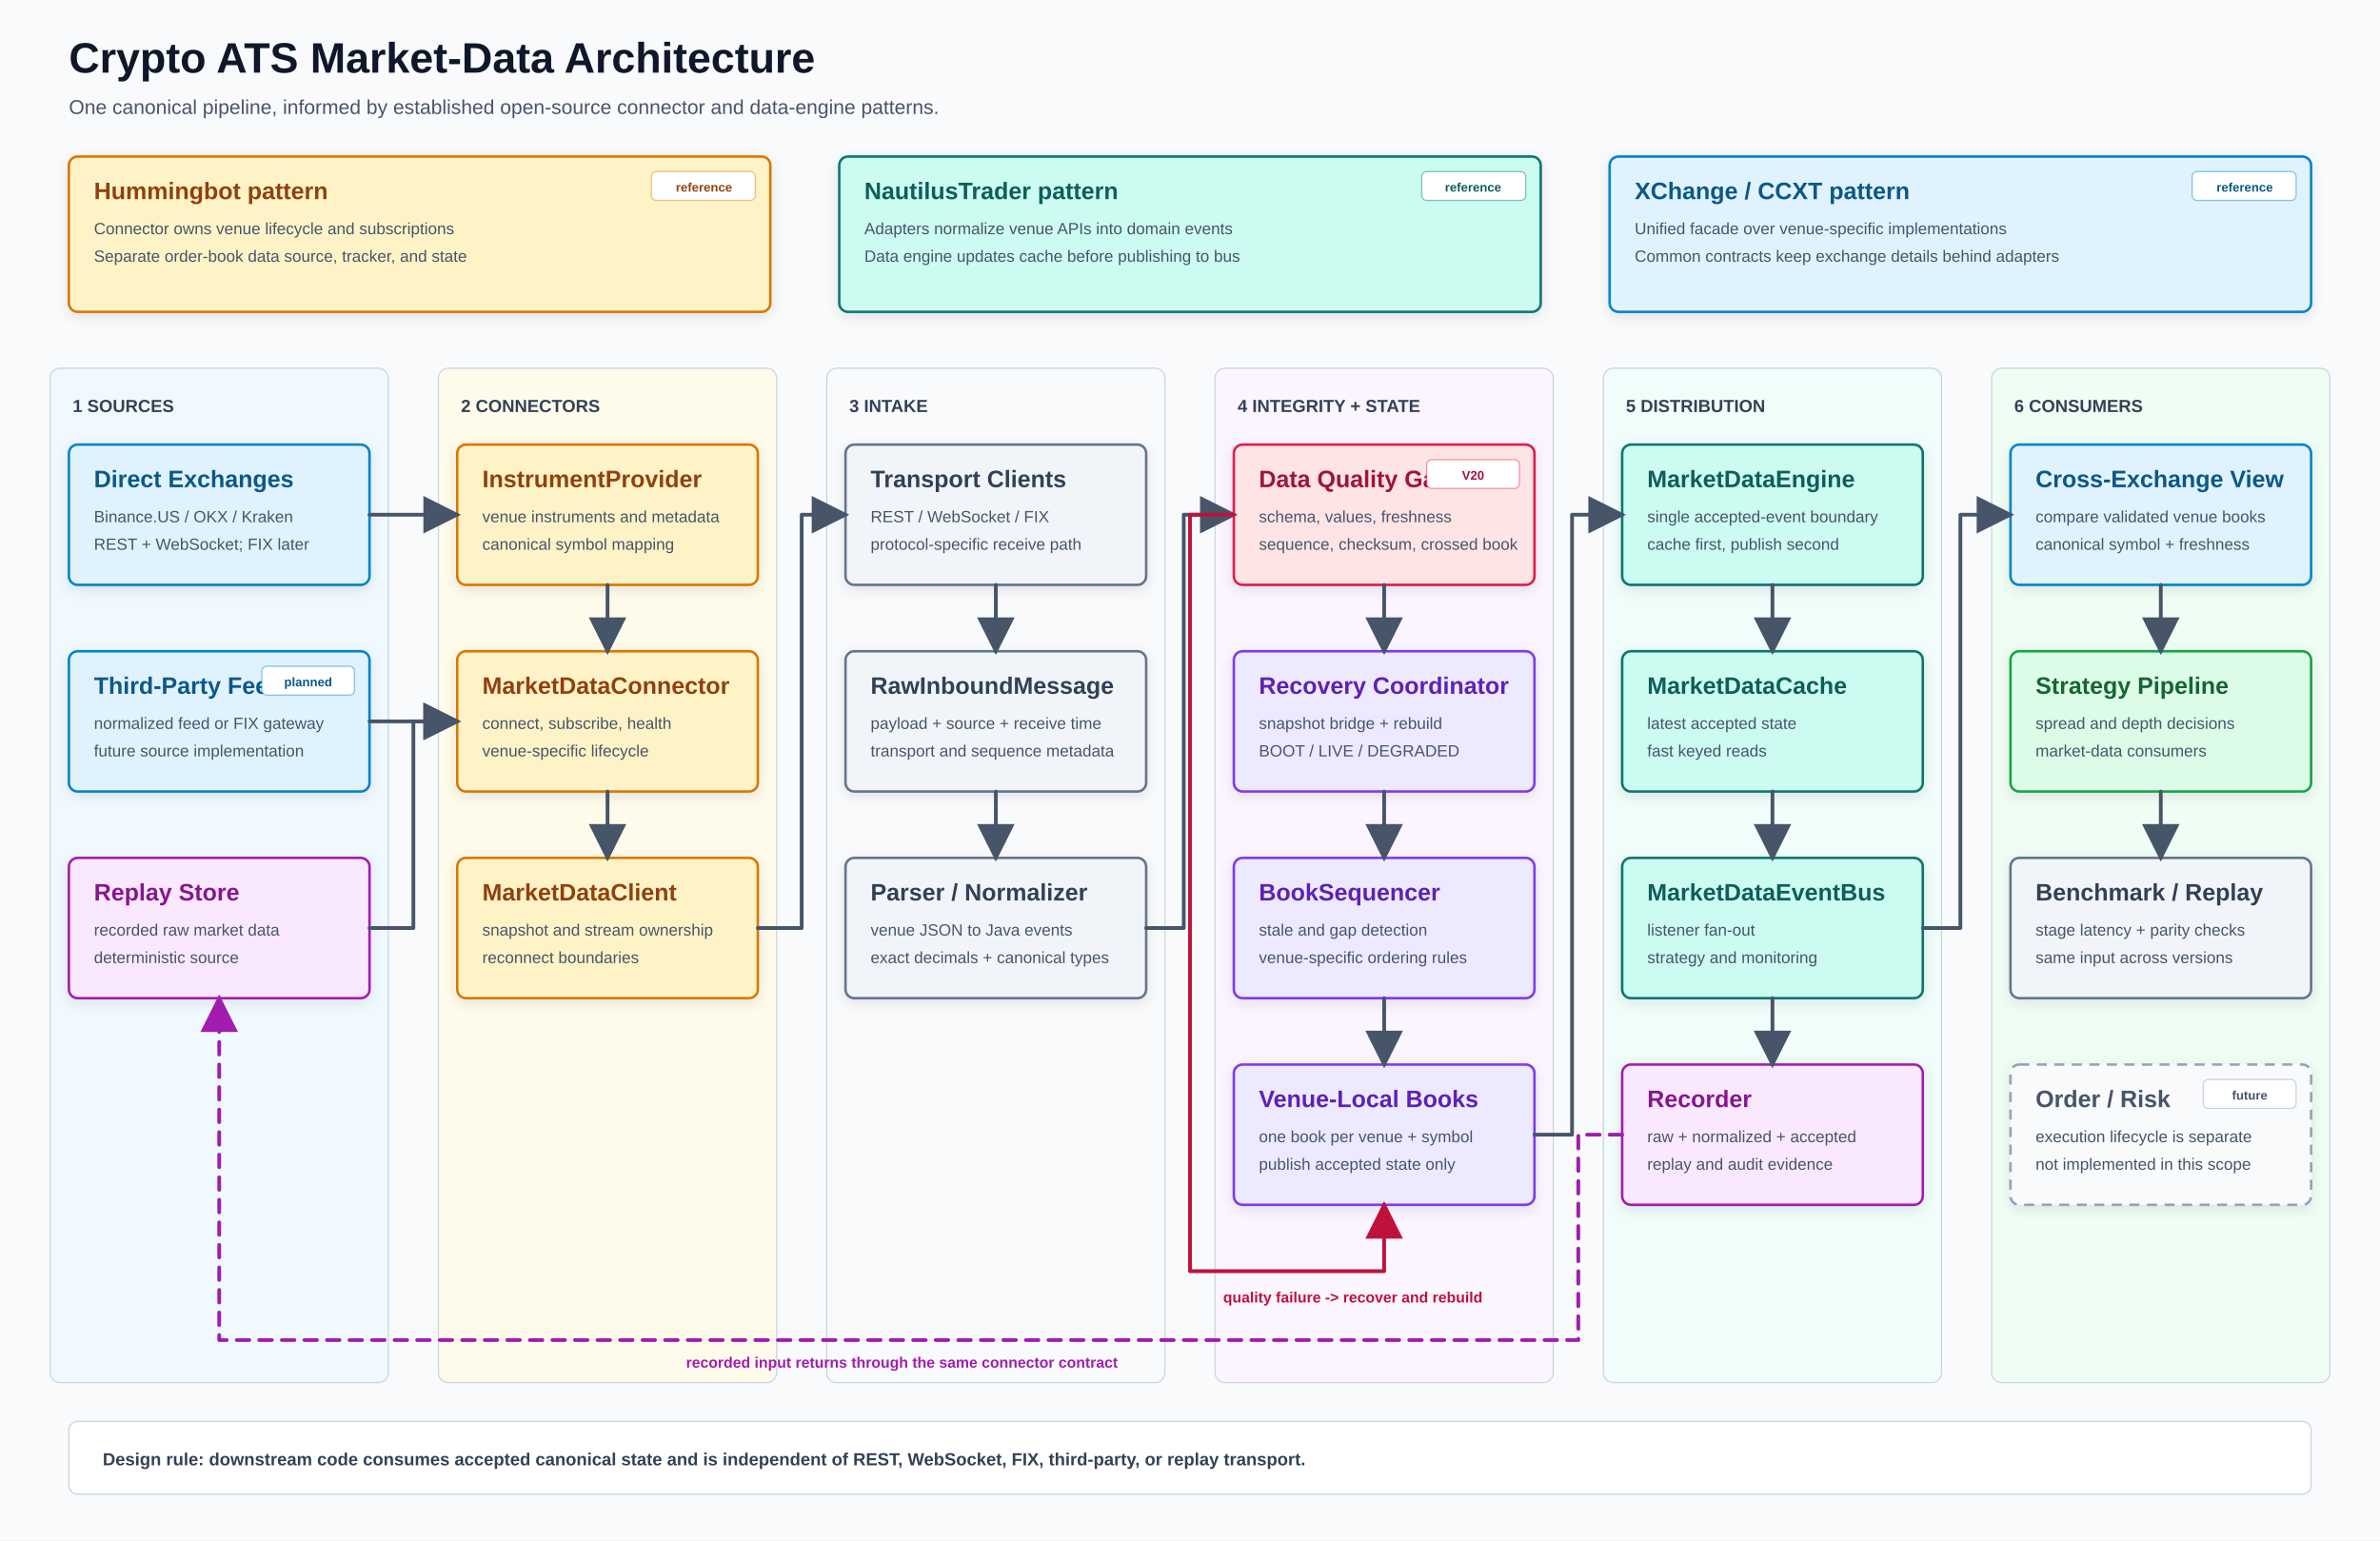
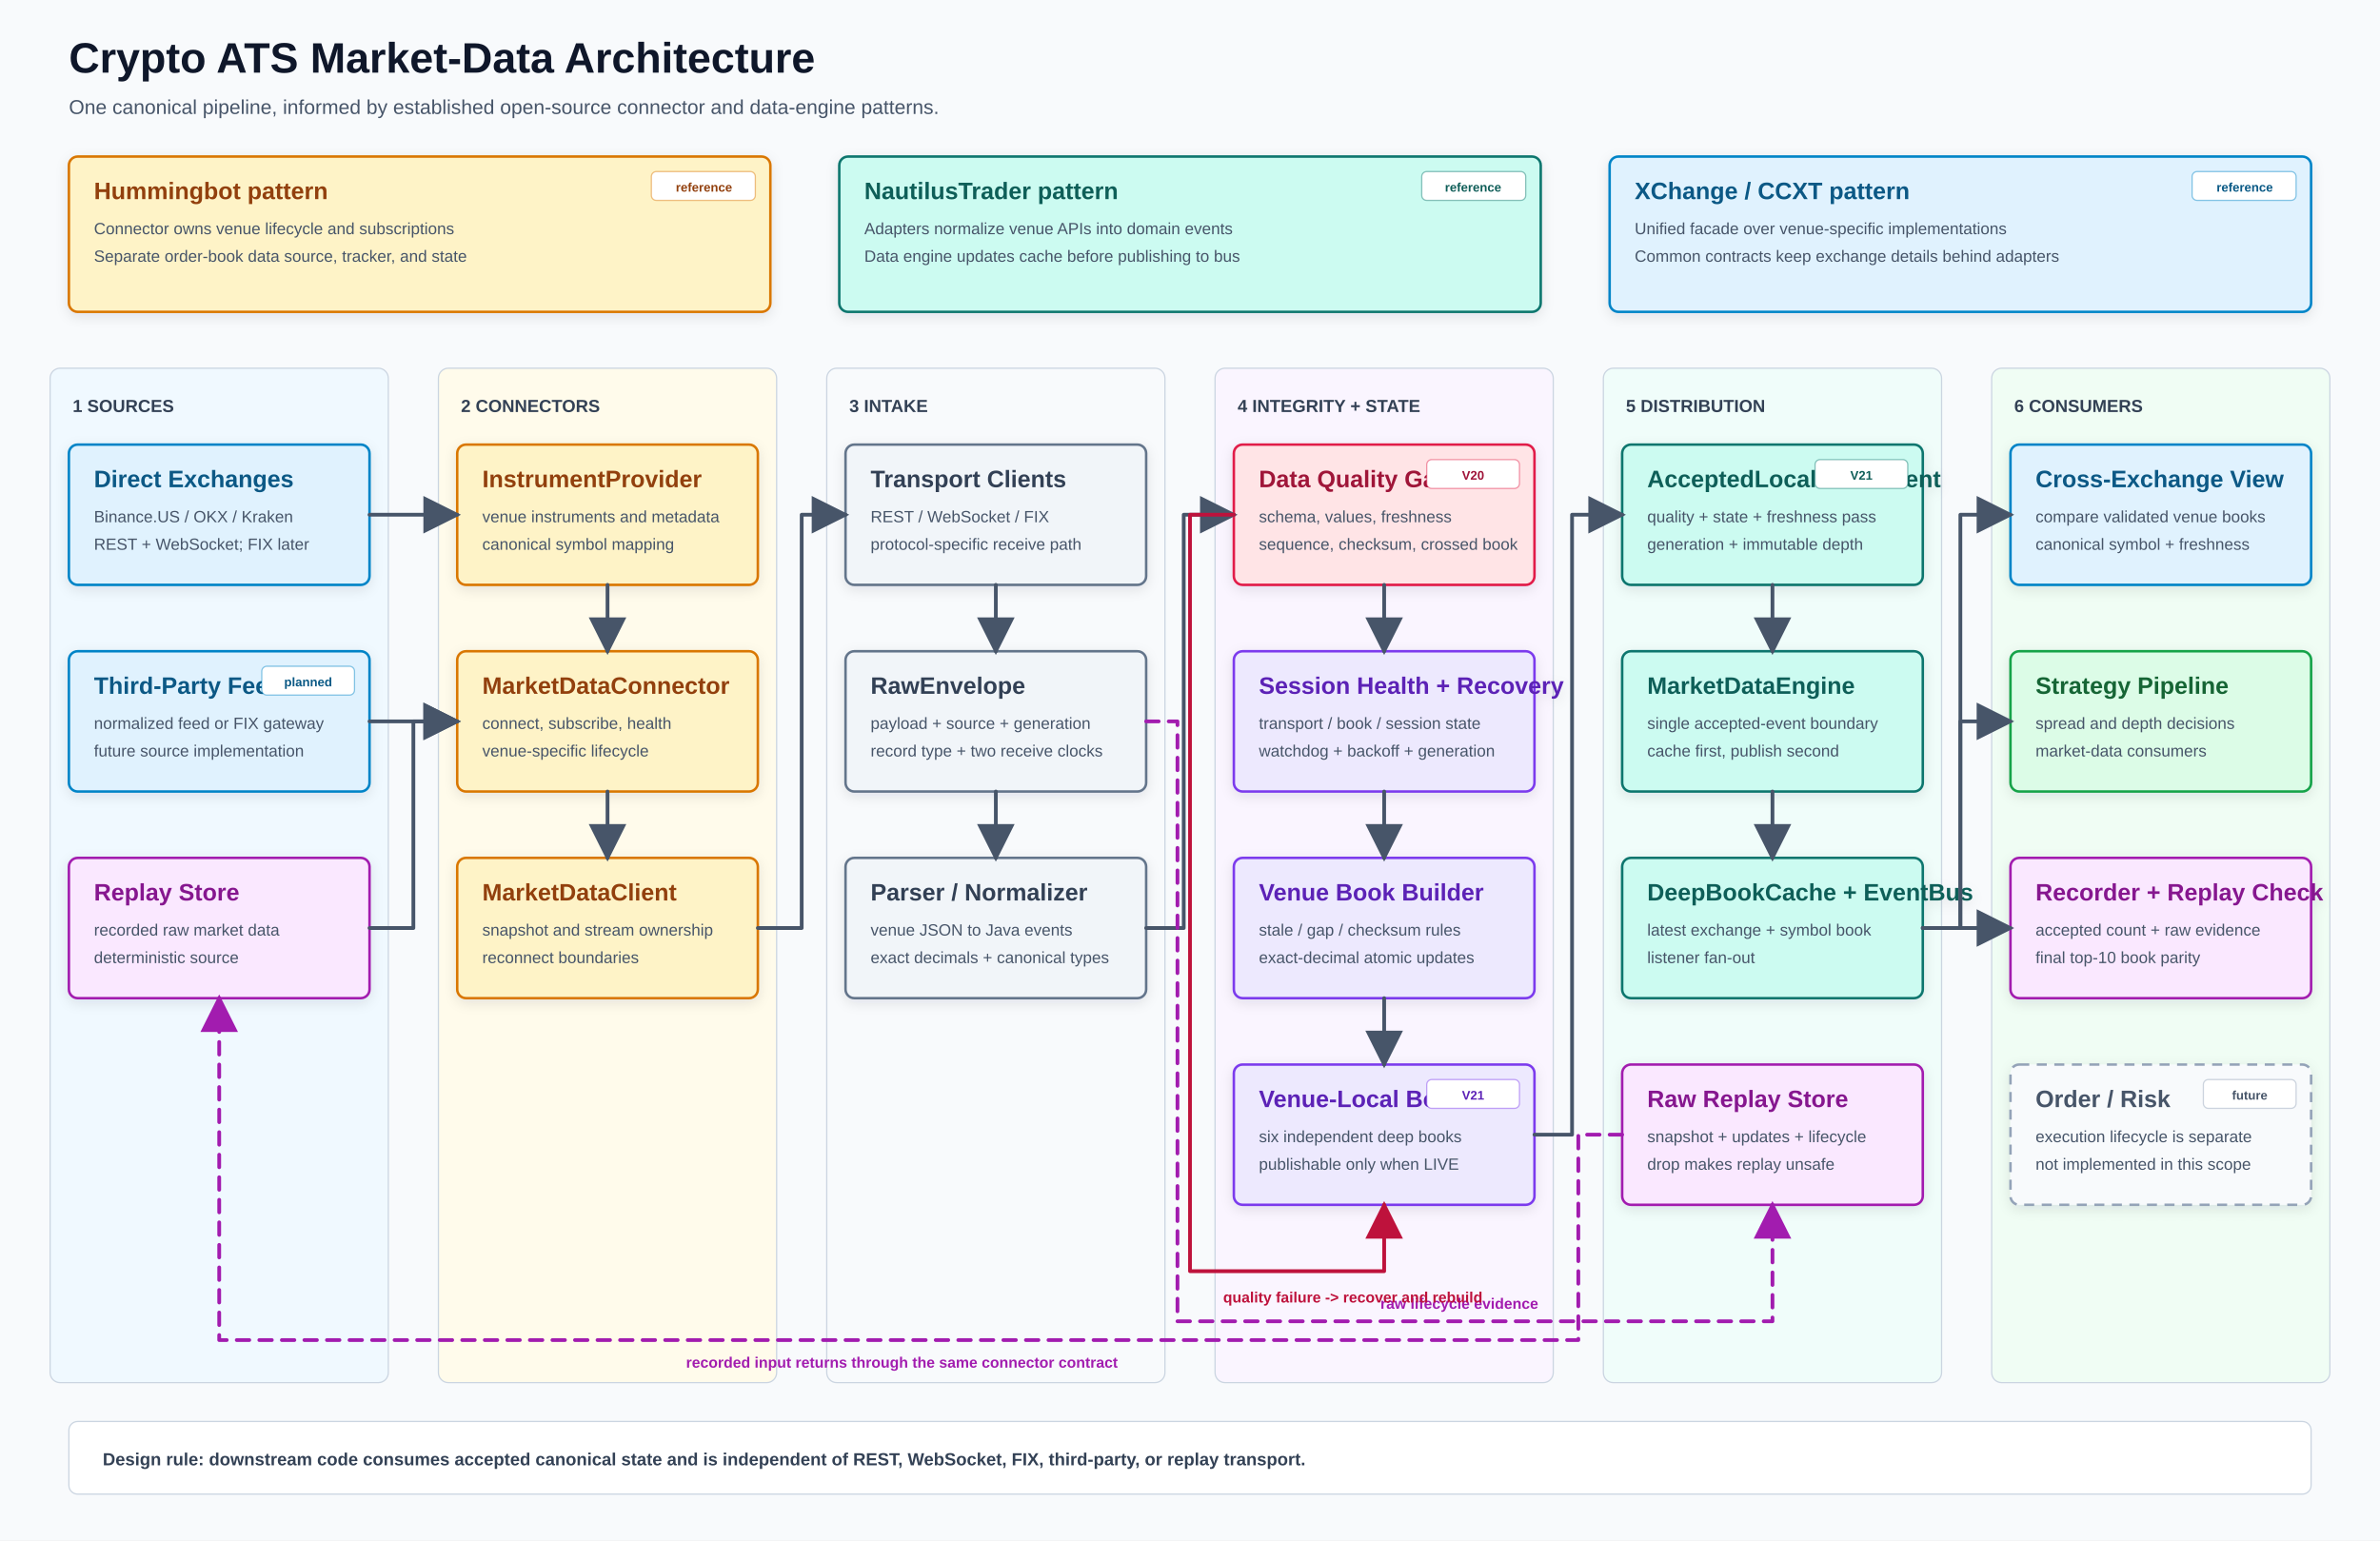
<svg xmlns="http://www.w3.org/2000/svg" width="1900" height="1230" viewBox="0 0 1900 1230" role="img" aria-labelledby="title desc">
  <defs>
    <marker id="arrow" markerWidth="12" markerHeight="12" refX="10" refY="6" orient="auto" markerUnits="strokeWidth">
      <path d="M1 1 L11 6 L1 11 Z" fill="#475569" />
    </marker>
    <marker id="failure-arrow" markerWidth="12" markerHeight="12" refX="10" refY="6" orient="auto" markerUnits="strokeWidth">
      <path d="M1 1 L11 6 L1 11 Z" fill="#be123c" />
    </marker>
    <marker id="replay-arrow" markerWidth="12" markerHeight="12" refX="10" refY="6" orient="auto" markerUnits="strokeWidth">
      <path d="M1 1 L11 6 L1 11 Z" fill="#a21caf" />
    </marker>
    <filter id="shadow" x="-15%" y="-15%" width="130%" height="140%">
      <feDropShadow dx="0" dy="3" stdDeviation="5" flood-color="#0f172a" flood-opacity="0.10" />
    </filter>
  </defs>
  <rect width="1900" height="1230" fill="#f8fafc" />
  <text x="55" y="58" font-family="Arial, sans-serif" font-size="34" font-weight="700" fill="#0f172a" text-anchor="start">Crypto ATS Market-Data Architecture</text>
  <text x="55" y="91" font-family="Arial, sans-serif" font-size="16" font-weight="400" fill="#475569" text-anchor="start">One canonical pipeline, informed by established open-source connector and data-engine patterns.</text>
  <g filter="url(#shadow)">
    <rect x="55" y="125" width="560" height="124" rx="7" fill="#fef3c7" stroke="#d97706" stroke-width="2" />
    <text x="75" y="159" font-family="Arial, sans-serif" font-size="19" font-weight="700" fill="#92400e" text-anchor="start">Hummingbot pattern</text>
    <text x="75" y="187" font-family="Arial, sans-serif" font-size="13" font-weight="400" fill="#475569" text-anchor="start">Connector owns venue lifecycle and subscriptions</text>
    <text x="75" y="209" font-family="Arial, sans-serif" font-size="13" font-weight="400" fill="#475569" text-anchor="start">Separate order-book data source, tracker, and state</text>
    <rect x="520" y="137" width="83" height="23" rx="4" fill="#ffffff" stroke="#d97706" stroke-opacity="0.45" />
    <text x="562" y="153" font-family="Arial, sans-serif" font-size="10" font-weight="700" fill="#92400e" text-anchor="middle">reference</text>
  </g>
  <g filter="url(#shadow)">
    <rect x="670" y="125" width="560" height="124" rx="7" fill="#ccfbf1" stroke="#0f766e" stroke-width="2" />
    <text x="690" y="159" font-family="Arial, sans-serif" font-size="19" font-weight="700" fill="#115e59" text-anchor="start">NautilusTrader pattern</text>
    <text x="690" y="187" font-family="Arial, sans-serif" font-size="13" font-weight="400" fill="#475569" text-anchor="start">Adapters normalize venue APIs into domain events</text>
    <text x="690" y="209" font-family="Arial, sans-serif" font-size="13" font-weight="400" fill="#475569" text-anchor="start">Data engine updates cache before publishing to bus</text>
    <rect x="1135" y="137" width="83" height="23" rx="4" fill="#ffffff" stroke="#0f766e" stroke-opacity="0.45" />
    <text x="1176" y="153" font-family="Arial, sans-serif" font-size="10" font-weight="700" fill="#115e59" text-anchor="middle">reference</text>
  </g>
  <g filter="url(#shadow)">
    <rect x="1285" y="125" width="560" height="124" rx="7" fill="#e0f2fe" stroke="#0284c7" stroke-width="2" />
    <text x="1305" y="159" font-family="Arial, sans-serif" font-size="19" font-weight="700" fill="#075985" text-anchor="start">XChange / CCXT pattern</text>
    <text x="1305" y="187" font-family="Arial, sans-serif" font-size="13" font-weight="400" fill="#475569" text-anchor="start">Unified facade over venue-specific implementations</text>
    <text x="1305" y="209" font-family="Arial, sans-serif" font-size="13" font-weight="400" fill="#475569" text-anchor="start">Common contracts keep exchange details behind adapters</text>
    <rect x="1750" y="137" width="83" height="23" rx="4" fill="#ffffff" stroke="#0284c7" stroke-opacity="0.45" />
    <text x="1792" y="153" font-family="Arial, sans-serif" font-size="10" font-weight="700" fill="#075985" text-anchor="middle">reference</text>
  </g>
  <rect x="40" y="294" width="270" height="810" rx="8" fill="#f0f9ff" stroke="#cbd5e1" />
  <text x="58" y="329" font-family="Arial, sans-serif" font-size="14" font-weight="700" fill="#334155" text-anchor="start">1  SOURCES</text>
  <rect x="350" y="294" width="270" height="810" rx="8" fill="#fffbeb" stroke="#cbd5e1" />
  <text x="368" y="329" font-family="Arial, sans-serif" font-size="14" font-weight="700" fill="#334155" text-anchor="start">2  CONNECTORS</text>
  <rect x="660" y="294" width="270" height="810" rx="8" fill="#f8fafc" stroke="#cbd5e1" />
  <text x="678" y="329" font-family="Arial, sans-serif" font-size="14" font-weight="700" fill="#334155" text-anchor="start">3  INTAKE</text>
  <rect x="970" y="294" width="270" height="810" rx="8" fill="#faf5ff" stroke="#cbd5e1" />
  <text x="988" y="329" font-family="Arial, sans-serif" font-size="14" font-weight="700" fill="#334155" text-anchor="start">4  INTEGRITY + STATE</text>
  <rect x="1280" y="294" width="270" height="810" rx="8" fill="#f0fdfa" stroke="#cbd5e1" />
  <text x="1298" y="329" font-family="Arial, sans-serif" font-size="14" font-weight="700" fill="#334155" text-anchor="start">5  DISTRIBUTION</text>
  <rect x="1590" y="294" width="270" height="810" rx="8" fill="#f0fdf4" stroke="#cbd5e1" />
  <text x="1608" y="329" font-family="Arial, sans-serif" font-size="14" font-weight="700" fill="#334155" text-anchor="start">6  CONSUMERS</text>
  <g filter="url(#shadow)">
    <rect x="55" y="355" width="240" height="112" rx="7" fill="#e0f2fe" stroke="#0284c7" stroke-width="2" />
    <text x="75" y="389" font-family="Arial, sans-serif" font-size="19" font-weight="700" fill="#075985" text-anchor="start">Direct Exchanges</text>
    <text x="75" y="417" font-family="Arial, sans-serif" font-size="13" font-weight="400" fill="#475569" text-anchor="start">Binance.US / OKX / Kraken</text>
    <text x="75" y="439" font-family="Arial, sans-serif" font-size="13" font-weight="400" fill="#475569" text-anchor="start">REST + WebSocket; FIX later</text>
  </g>
  <g filter="url(#shadow)">
    <rect x="55" y="520" width="240" height="112" rx="7" fill="#e0f2fe" stroke="#0284c7" stroke-width="2" />
    <text x="75" y="554" font-family="Arial, sans-serif" font-size="19" font-weight="700" fill="#075985" text-anchor="start">Third-Party Feeds</text>
    <text x="75" y="582" font-family="Arial, sans-serif" font-size="13" font-weight="400" fill="#475569" text-anchor="start">normalized feed or FIX gateway</text>
    <text x="75" y="604" font-family="Arial, sans-serif" font-size="13" font-weight="400" fill="#475569" text-anchor="start">future source implementation</text>
    <rect x="209" y="532" width="74" height="23" rx="4" fill="#ffffff" stroke="#0284c7" stroke-opacity="0.45" />
    <text x="246" y="548" font-family="Arial, sans-serif" font-size="10" font-weight="700" fill="#075985" text-anchor="middle">planned</text>
  </g>
  <g filter="url(#shadow)">
    <rect x="55" y="685" width="240" height="112" rx="7" fill="#fae8ff" stroke="#a21caf" stroke-width="2" />
    <text x="75" y="719" font-family="Arial, sans-serif" font-size="19" font-weight="700" fill="#86198f" text-anchor="start">Replay Store</text>
    <text x="75" y="747" font-family="Arial, sans-serif" font-size="13" font-weight="400" fill="#475569" text-anchor="start">recorded raw market data</text>
    <text x="75" y="769" font-family="Arial, sans-serif" font-size="13" font-weight="400" fill="#475569" text-anchor="start">deterministic source</text>
  </g>
  <g filter="url(#shadow)">
    <rect x="365" y="355" width="240" height="112" rx="7" fill="#fef3c7" stroke="#d97706" stroke-width="2" />
    <text x="385" y="389" font-family="Arial, sans-serif" font-size="19" font-weight="700" fill="#92400e" text-anchor="start">InstrumentProvider</text>
    <text x="385" y="417" font-family="Arial, sans-serif" font-size="13" font-weight="400" fill="#475569" text-anchor="start">venue instruments and metadata</text>
    <text x="385" y="439" font-family="Arial, sans-serif" font-size="13" font-weight="400" fill="#475569" text-anchor="start">canonical symbol mapping</text>
  </g>
  <g filter="url(#shadow)">
    <rect x="365" y="520" width="240" height="112" rx="7" fill="#fef3c7" stroke="#d97706" stroke-width="2" />
    <text x="385" y="554" font-family="Arial, sans-serif" font-size="19" font-weight="700" fill="#92400e" text-anchor="start">MarketDataConnector</text>
    <text x="385" y="582" font-family="Arial, sans-serif" font-size="13" font-weight="400" fill="#475569" text-anchor="start">connect, subscribe, health</text>
    <text x="385" y="604" font-family="Arial, sans-serif" font-size="13" font-weight="400" fill="#475569" text-anchor="start">venue-specific lifecycle</text>
  </g>
  <g filter="url(#shadow)">
    <rect x="365" y="685" width="240" height="112" rx="7" fill="#fef3c7" stroke="#d97706" stroke-width="2" />
    <text x="385" y="719" font-family="Arial, sans-serif" font-size="19" font-weight="700" fill="#92400e" text-anchor="start">MarketDataClient</text>
    <text x="385" y="747" font-family="Arial, sans-serif" font-size="13" font-weight="400" fill="#475569" text-anchor="start">snapshot and stream ownership</text>
    <text x="385" y="769" font-family="Arial, sans-serif" font-size="13" font-weight="400" fill="#475569" text-anchor="start">reconnect boundaries</text>
  </g>
  <g filter="url(#shadow)">
    <rect x="675" y="355" width="240" height="112" rx="7" fill="#f1f5f9" stroke="#64748b" stroke-width="2" />
    <text x="695" y="389" font-family="Arial, sans-serif" font-size="19" font-weight="700" fill="#334155" text-anchor="start">Transport Clients</text>
    <text x="695" y="417" font-family="Arial, sans-serif" font-size="13" font-weight="400" fill="#475569" text-anchor="start">REST / WebSocket / FIX</text>
    <text x="695" y="439" font-family="Arial, sans-serif" font-size="13" font-weight="400" fill="#475569" text-anchor="start">protocol-specific receive path</text>
  </g>
  <g filter="url(#shadow)">
    <rect x="675" y="520" width="240" height="112" rx="7" fill="#f1f5f9" stroke="#64748b" stroke-width="2" />
-     <text x="695" y="554" font-family="Arial, sans-serif" font-size="19" font-weight="700" fill="#334155" text-anchor="start">RawInboundMessage</text>
-     <text x="695" y="582" font-family="Arial, sans-serif" font-size="13" font-weight="400" fill="#475569" text-anchor="start">payload + source + receive time</text>
-     <text x="695" y="604" font-family="Arial, sans-serif" font-size="13" font-weight="400" fill="#475569" text-anchor="start">transport and sequence metadata</text>
+     <text x="695" y="554" font-family="Arial, sans-serif" font-size="19" font-weight="700" fill="#334155" text-anchor="start">RawEnvelope</text>
+     <text x="695" y="582" font-family="Arial, sans-serif" font-size="13" font-weight="400" fill="#475569" text-anchor="start">payload + source + generation</text>
+     <text x="695" y="604" font-family="Arial, sans-serif" font-size="13" font-weight="400" fill="#475569" text-anchor="start">record type + two receive clocks</text>
  </g>
  <g filter="url(#shadow)">
    <rect x="675" y="685" width="240" height="112" rx="7" fill="#f1f5f9" stroke="#64748b" stroke-width="2" />
    <text x="695" y="719" font-family="Arial, sans-serif" font-size="19" font-weight="700" fill="#334155" text-anchor="start">Parser / Normalizer</text>
    <text x="695" y="747" font-family="Arial, sans-serif" font-size="13" font-weight="400" fill="#475569" text-anchor="start">venue JSON to Java events</text>
    <text x="695" y="769" font-family="Arial, sans-serif" font-size="13" font-weight="400" fill="#475569" text-anchor="start">exact decimals + canonical types</text>
  </g>
  <g filter="url(#shadow)">
    <rect x="985" y="355" width="240" height="112" rx="7" fill="#ffe4e6" stroke="#e11d48" stroke-width="2" />
    <text x="1005" y="389" font-family="Arial, sans-serif" font-size="19" font-weight="700" fill="#9f1239" text-anchor="start">Data Quality Gate</text>
    <text x="1005" y="417" font-family="Arial, sans-serif" font-size="13" font-weight="400" fill="#475569" text-anchor="start">schema, values, freshness</text>
    <text x="1005" y="439" font-family="Arial, sans-serif" font-size="13" font-weight="400" fill="#475569" text-anchor="start">sequence, checksum, crossed book</text>
    <rect x="1139" y="367" width="74" height="23" rx="4" fill="#ffffff" stroke="#e11d48" stroke-opacity="0.45" />
    <text x="1176" y="383" font-family="Arial, sans-serif" font-size="10" font-weight="700" fill="#9f1239" text-anchor="middle">V20</text>
  </g>
  <g filter="url(#shadow)">
    <rect x="985" y="520" width="240" height="112" rx="7" fill="#ede9fe" stroke="#7c3aed" stroke-width="2" />
-     <text x="1005" y="554" font-family="Arial, sans-serif" font-size="19" font-weight="700" fill="#5b21b6" text-anchor="start">Recovery Coordinator</text>
-     <text x="1005" y="582" font-family="Arial, sans-serif" font-size="13" font-weight="400" fill="#475569" text-anchor="start">snapshot bridge + rebuild</text>
-     <text x="1005" y="604" font-family="Arial, sans-serif" font-size="13" font-weight="400" fill="#475569" text-anchor="start">BOOT / LIVE / DEGRADED</text>
+     <text x="1005" y="554" font-family="Arial, sans-serif" font-size="19" font-weight="700" fill="#5b21b6" text-anchor="start">Session Health + Recovery</text>
+     <text x="1005" y="582" font-family="Arial, sans-serif" font-size="13" font-weight="400" fill="#475569" text-anchor="start">transport / book / session state</text>
+     <text x="1005" y="604" font-family="Arial, sans-serif" font-size="13" font-weight="400" fill="#475569" text-anchor="start">watchdog + backoff + generation</text>
  </g>
  <g filter="url(#shadow)">
    <rect x="985" y="685" width="240" height="112" rx="7" fill="#ede9fe" stroke="#7c3aed" stroke-width="2" />
-     <text x="1005" y="719" font-family="Arial, sans-serif" font-size="19" font-weight="700" fill="#5b21b6" text-anchor="start">BookSequencer</text>
-     <text x="1005" y="747" font-family="Arial, sans-serif" font-size="13" font-weight="400" fill="#475569" text-anchor="start">stale and gap detection</text>
-     <text x="1005" y="769" font-family="Arial, sans-serif" font-size="13" font-weight="400" fill="#475569" text-anchor="start">venue-specific ordering rules</text>
+     <text x="1005" y="719" font-family="Arial, sans-serif" font-size="19" font-weight="700" fill="#5b21b6" text-anchor="start">Venue Book Builder</text>
+     <text x="1005" y="747" font-family="Arial, sans-serif" font-size="13" font-weight="400" fill="#475569" text-anchor="start">stale / gap / checksum rules</text>
+     <text x="1005" y="769" font-family="Arial, sans-serif" font-size="13" font-weight="400" fill="#475569" text-anchor="start">exact-decimal atomic updates</text>
  </g>
  <g filter="url(#shadow)">
    <rect x="985" y="850" width="240" height="112" rx="7" fill="#ede9fe" stroke="#7c3aed" stroke-width="2" />
    <text x="1005" y="884" font-family="Arial, sans-serif" font-size="19" font-weight="700" fill="#5b21b6" text-anchor="start">Venue-Local Books</text>
-     <text x="1005" y="912" font-family="Arial, sans-serif" font-size="13" font-weight="400" fill="#475569" text-anchor="start">one book per venue + symbol</text>
-     <text x="1005" y="934" font-family="Arial, sans-serif" font-size="13" font-weight="400" fill="#475569" text-anchor="start">publish accepted state only</text>
+     <text x="1005" y="912" font-family="Arial, sans-serif" font-size="13" font-weight="400" fill="#475569" text-anchor="start">six independent deep books</text>
+     <text x="1005" y="934" font-family="Arial, sans-serif" font-size="13" font-weight="400" fill="#475569" text-anchor="start">publishable only when LIVE</text>
+     <rect x="1139" y="862" width="74" height="23" rx="4" fill="#ffffff" stroke="#7c3aed" stroke-opacity="0.45" />
+     <text x="1176" y="878" font-family="Arial, sans-serif" font-size="10" font-weight="700" fill="#5b21b6" text-anchor="middle">V21</text>
  </g>
  <g filter="url(#shadow)">
    <rect x="1295" y="355" width="240" height="112" rx="7" fill="#ccfbf1" stroke="#0f766e" stroke-width="2" />
-     <text x="1315" y="389" font-family="Arial, sans-serif" font-size="19" font-weight="700" fill="#115e59" text-anchor="start">MarketDataEngine</text>
-     <text x="1315" y="417" font-family="Arial, sans-serif" font-size="13" font-weight="400" fill="#475569" text-anchor="start">single accepted-event boundary</text>
-     <text x="1315" y="439" font-family="Arial, sans-serif" font-size="13" font-weight="400" fill="#475569" text-anchor="start">cache first, publish second</text>
+     <text x="1315" y="389" font-family="Arial, sans-serif" font-size="19" font-weight="700" fill="#115e59" text-anchor="start">AcceptedLocalBookEvent</text>
+     <text x="1315" y="417" font-family="Arial, sans-serif" font-size="13" font-weight="400" fill="#475569" text-anchor="start">quality + state + freshness pass</text>
+     <text x="1315" y="439" font-family="Arial, sans-serif" font-size="13" font-weight="400" fill="#475569" text-anchor="start">generation + immutable depth</text>
+     <rect x="1449" y="367" width="74" height="23" rx="4" fill="#ffffff" stroke="#0f766e" stroke-opacity="0.45" />
+     <text x="1486" y="383" font-family="Arial, sans-serif" font-size="10" font-weight="700" fill="#115e59" text-anchor="middle">V21</text>
  </g>
  <g filter="url(#shadow)">
    <rect x="1295" y="520" width="240" height="112" rx="7" fill="#ccfbf1" stroke="#0f766e" stroke-width="2" />
-     <text x="1315" y="554" font-family="Arial, sans-serif" font-size="19" font-weight="700" fill="#115e59" text-anchor="start">MarketDataCache</text>
-     <text x="1315" y="582" font-family="Arial, sans-serif" font-size="13" font-weight="400" fill="#475569" text-anchor="start">latest accepted state</text>
-     <text x="1315" y="604" font-family="Arial, sans-serif" font-size="13" font-weight="400" fill="#475569" text-anchor="start">fast keyed reads</text>
+     <text x="1315" y="554" font-family="Arial, sans-serif" font-size="19" font-weight="700" fill="#115e59" text-anchor="start">MarketDataEngine</text>
+     <text x="1315" y="582" font-family="Arial, sans-serif" font-size="13" font-weight="400" fill="#475569" text-anchor="start">single accepted-event boundary</text>
+     <text x="1315" y="604" font-family="Arial, sans-serif" font-size="13" font-weight="400" fill="#475569" text-anchor="start">cache first, publish second</text>
  </g>
  <g filter="url(#shadow)">
    <rect x="1295" y="685" width="240" height="112" rx="7" fill="#ccfbf1" stroke="#0f766e" stroke-width="2" />
-     <text x="1315" y="719" font-family="Arial, sans-serif" font-size="19" font-weight="700" fill="#115e59" text-anchor="start">MarketDataEventBus</text>
-     <text x="1315" y="747" font-family="Arial, sans-serif" font-size="13" font-weight="400" fill="#475569" text-anchor="start">listener fan-out</text>
-     <text x="1315" y="769" font-family="Arial, sans-serif" font-size="13" font-weight="400" fill="#475569" text-anchor="start">strategy and monitoring</text>
+     <text x="1315" y="719" font-family="Arial, sans-serif" font-size="19" font-weight="700" fill="#115e59" text-anchor="start">DeepBookCache + EventBus</text>
+     <text x="1315" y="747" font-family="Arial, sans-serif" font-size="13" font-weight="400" fill="#475569" text-anchor="start">latest exchange + symbol book</text>
+     <text x="1315" y="769" font-family="Arial, sans-serif" font-size="13" font-weight="400" fill="#475569" text-anchor="start">listener fan-out</text>
  </g>
  <g filter="url(#shadow)">
    <rect x="1295" y="850" width="240" height="112" rx="7" fill="#fae8ff" stroke="#a21caf" stroke-width="2" />
-     <text x="1315" y="884" font-family="Arial, sans-serif" font-size="19" font-weight="700" fill="#86198f" text-anchor="start">Recorder</text>
-     <text x="1315" y="912" font-family="Arial, sans-serif" font-size="13" font-weight="400" fill="#475569" text-anchor="start">raw + normalized + accepted</text>
-     <text x="1315" y="934" font-family="Arial, sans-serif" font-size="13" font-weight="400" fill="#475569" text-anchor="start">replay and audit evidence</text>
+     <text x="1315" y="884" font-family="Arial, sans-serif" font-size="19" font-weight="700" fill="#86198f" text-anchor="start">Raw Replay Store</text>
+     <text x="1315" y="912" font-family="Arial, sans-serif" font-size="13" font-weight="400" fill="#475569" text-anchor="start">snapshot + updates + lifecycle</text>
+     <text x="1315" y="934" font-family="Arial, sans-serif" font-size="13" font-weight="400" fill="#475569" text-anchor="start">drop makes replay unsafe</text>
  </g>
  <g filter="url(#shadow)">
    <rect x="1605" y="355" width="240" height="112" rx="7" fill="#e0f2fe" stroke="#0284c7" stroke-width="2" />
    <text x="1625" y="389" font-family="Arial, sans-serif" font-size="19" font-weight="700" fill="#075985" text-anchor="start">Cross-Exchange View</text>
    <text x="1625" y="417" font-family="Arial, sans-serif" font-size="13" font-weight="400" fill="#475569" text-anchor="start">compare validated venue books</text>
    <text x="1625" y="439" font-family="Arial, sans-serif" font-size="13" font-weight="400" fill="#475569" text-anchor="start">canonical symbol + freshness</text>
  </g>
  <g filter="url(#shadow)">
    <rect x="1605" y="520" width="240" height="112" rx="7" fill="#dcfce7" stroke="#16a34a" stroke-width="2" />
    <text x="1625" y="554" font-family="Arial, sans-serif" font-size="19" font-weight="700" fill="#166534" text-anchor="start">Strategy Pipeline</text>
    <text x="1625" y="582" font-family="Arial, sans-serif" font-size="13" font-weight="400" fill="#475569" text-anchor="start">spread and depth decisions</text>
    <text x="1625" y="604" font-family="Arial, sans-serif" font-size="13" font-weight="400" fill="#475569" text-anchor="start">market-data consumers</text>
  </g>
  <g filter="url(#shadow)">
-     <rect x="1605" y="685" width="240" height="112" rx="7" fill="#f1f5f9" stroke="#64748b" stroke-width="2" />
-     <text x="1625" y="719" font-family="Arial, sans-serif" font-size="19" font-weight="700" fill="#334155" text-anchor="start">Benchmark / Replay</text>
-     <text x="1625" y="747" font-family="Arial, sans-serif" font-size="13" font-weight="400" fill="#475569" text-anchor="start">stage latency + parity checks</text>
-     <text x="1625" y="769" font-family="Arial, sans-serif" font-size="13" font-weight="400" fill="#475569" text-anchor="start">same input across versions</text>
+     <rect x="1605" y="685" width="240" height="112" rx="7" fill="#fae8ff" stroke="#a21caf" stroke-width="2" />
+     <text x="1625" y="719" font-family="Arial, sans-serif" font-size="19" font-weight="700" fill="#86198f" text-anchor="start">Recorder + Replay Check</text>
+     <text x="1625" y="747" font-family="Arial, sans-serif" font-size="13" font-weight="400" fill="#475569" text-anchor="start">accepted count + raw evidence</text>
+     <text x="1625" y="769" font-family="Arial, sans-serif" font-size="13" font-weight="400" fill="#475569" text-anchor="start">final top-10 book parity</text>
  </g>
  <g filter="url(#shadow)">
    <rect x="1605" y="850" width="240" height="112" rx="7" fill="#f8fafc" stroke="#94a3b8" stroke-width="2" stroke-dasharray="8 6" />
    <text x="1625" y="884" font-family="Arial, sans-serif" font-size="19" font-weight="700" fill="#475569" text-anchor="start">Order / Risk</text>
    <text x="1625" y="912" font-family="Arial, sans-serif" font-size="13" font-weight="400" fill="#475569" text-anchor="start">execution lifecycle is separate</text>
    <text x="1625" y="934" font-family="Arial, sans-serif" font-size="13" font-weight="400" fill="#475569" text-anchor="start">not implemented in this scope</text>
    <rect x="1759" y="862" width="74" height="23" rx="4" fill="#ffffff" stroke="#94a3b8" stroke-opacity="0.45" />
    <text x="1796" y="878" font-family="Arial, sans-serif" font-size="10" font-weight="700" fill="#475569" text-anchor="middle">future</text>
  </g>
  <path d="M295 411 H365" fill="none" stroke="#475569" stroke-width="3" stroke-linecap="round" stroke-linejoin="round" marker-end="url(#arrow)" />
  <path d="M295 576 H330 V576 H365" fill="none" stroke="#475569" stroke-width="3" stroke-linecap="round" stroke-linejoin="round" marker-end="url(#arrow)" />
  <path d="M295 741 H330 V576 H365" fill="none" stroke="#475569" stroke-width="3" stroke-linecap="round" stroke-linejoin="round" marker-end="url(#arrow)" />
  <path d="M485 467 V520" fill="none" stroke="#475569" stroke-width="3" stroke-linecap="round" stroke-linejoin="round" marker-end="url(#arrow)" />
  <path d="M485 632 V685" fill="none" stroke="#475569" stroke-width="3" stroke-linecap="round" stroke-linejoin="round" marker-end="url(#arrow)" />
  <path d="M605 741 H640 V411 H675" fill="none" stroke="#475569" stroke-width="3" stroke-linecap="round" stroke-linejoin="round" marker-end="url(#arrow)" />
  <path d="M795 467 V520" fill="none" stroke="#475569" stroke-width="3" stroke-linecap="round" stroke-linejoin="round" marker-end="url(#arrow)" />
  <path d="M795 632 V685" fill="none" stroke="#475569" stroke-width="3" stroke-linecap="round" stroke-linejoin="round" marker-end="url(#arrow)" />
  <path d="M915 741 H945 V411 H985" fill="none" stroke="#475569" stroke-width="3" stroke-linecap="round" stroke-linejoin="round" marker-end="url(#arrow)" />
  <path d="M1105 467 V520" fill="none" stroke="#475569" stroke-width="3" stroke-linecap="round" stroke-linejoin="round" marker-end="url(#arrow)" />
  <path d="M1105 632 V685" fill="none" stroke="#475569" stroke-width="3" stroke-linecap="round" stroke-linejoin="round" marker-end="url(#arrow)" />
  <path d="M1105 797 V850" fill="none" stroke="#475569" stroke-width="3" stroke-linecap="round" stroke-linejoin="round" marker-end="url(#arrow)" />
  <path d="M1225 906 H1255 V411 H1295" fill="none" stroke="#475569" stroke-width="3" stroke-linecap="round" stroke-linejoin="round" marker-end="url(#arrow)" />
  <path d="M1415 467 V520" fill="none" stroke="#475569" stroke-width="3" stroke-linecap="round" stroke-linejoin="round" marker-end="url(#arrow)" />
  <path d="M1415 632 V685" fill="none" stroke="#475569" stroke-width="3" stroke-linecap="round" stroke-linejoin="round" marker-end="url(#arrow)" />
-   <path d="M1415 797 V850" fill="none" stroke="#475569" stroke-width="3" stroke-linecap="round" stroke-linejoin="round" marker-end="url(#arrow)" />
  <path d="M1535 741 H1565 V411 H1605" fill="none" stroke="#475569" stroke-width="3" stroke-linecap="round" stroke-linejoin="round" marker-end="url(#arrow)" />
-   <path d="M1725 467 V520" fill="none" stroke="#475569" stroke-width="3" stroke-linecap="round" stroke-linejoin="round" marker-end="url(#arrow)" />
-   <path d="M1725 632 V685" fill="none" stroke="#475569" stroke-width="3" stroke-linecap="round" stroke-linejoin="round" marker-end="url(#arrow)" />
+   <path d="M1535 741 H1565 V576 H1605" fill="none" stroke="#475569" stroke-width="3" stroke-linecap="round" stroke-linejoin="round" marker-end="url(#arrow)" />
+   <path d="M1535 741 H1605" fill="none" stroke="#475569" stroke-width="3" stroke-linecap="round" stroke-linejoin="round" marker-end="url(#arrow)" />
+   <path d="M915 576 H940 V1055 H1415 V962" fill="none" stroke="#a21caf" stroke-width="3" stroke-linecap="round" stroke-linejoin="round" stroke-dasharray="10 8" marker-end="url(#replay-arrow)" />
+   <text x="1165" y="1045" font-family="Arial, sans-serif" font-size="12" font-weight="700" fill="#a21caf" text-anchor="middle">raw lifecycle evidence</text>
  <path d="M985 411 H950 V1015 H1105 V962" fill="none" stroke="#be123c" stroke-width="3" stroke-linecap="round" stroke-linejoin="round" marker-end="url(#failure-arrow)" />
  <text x="1080" y="1040" font-family="Arial, sans-serif" font-size="12" font-weight="700" fill="#be123c" text-anchor="middle">quality failure -&gt; recover and rebuild</text>
  <path d="M1295 906 H1260 V1070 H175 V797" fill="none" stroke="#a21caf" stroke-width="3" stroke-linecap="round" stroke-linejoin="round" stroke-dasharray="10 8" marker-end="url(#replay-arrow)" />
  <text x="720" y="1092" font-family="Arial, sans-serif" font-size="12" font-weight="700" fill="#a21caf" text-anchor="middle">recorded input returns through the same connector contract</text>
  <rect x="55" y="1135" width="1790" height="58" rx="7" fill="#ffffff" stroke="#cbd5e1" />
  <text x="82" y="1170" font-family="Arial, sans-serif" font-size="14" font-weight="700" fill="#334155" text-anchor="start">Design rule: downstream code consumes accepted canonical state and is independent of REST, WebSocket, FIX, third-party, or replay transport.</text>
</svg>
